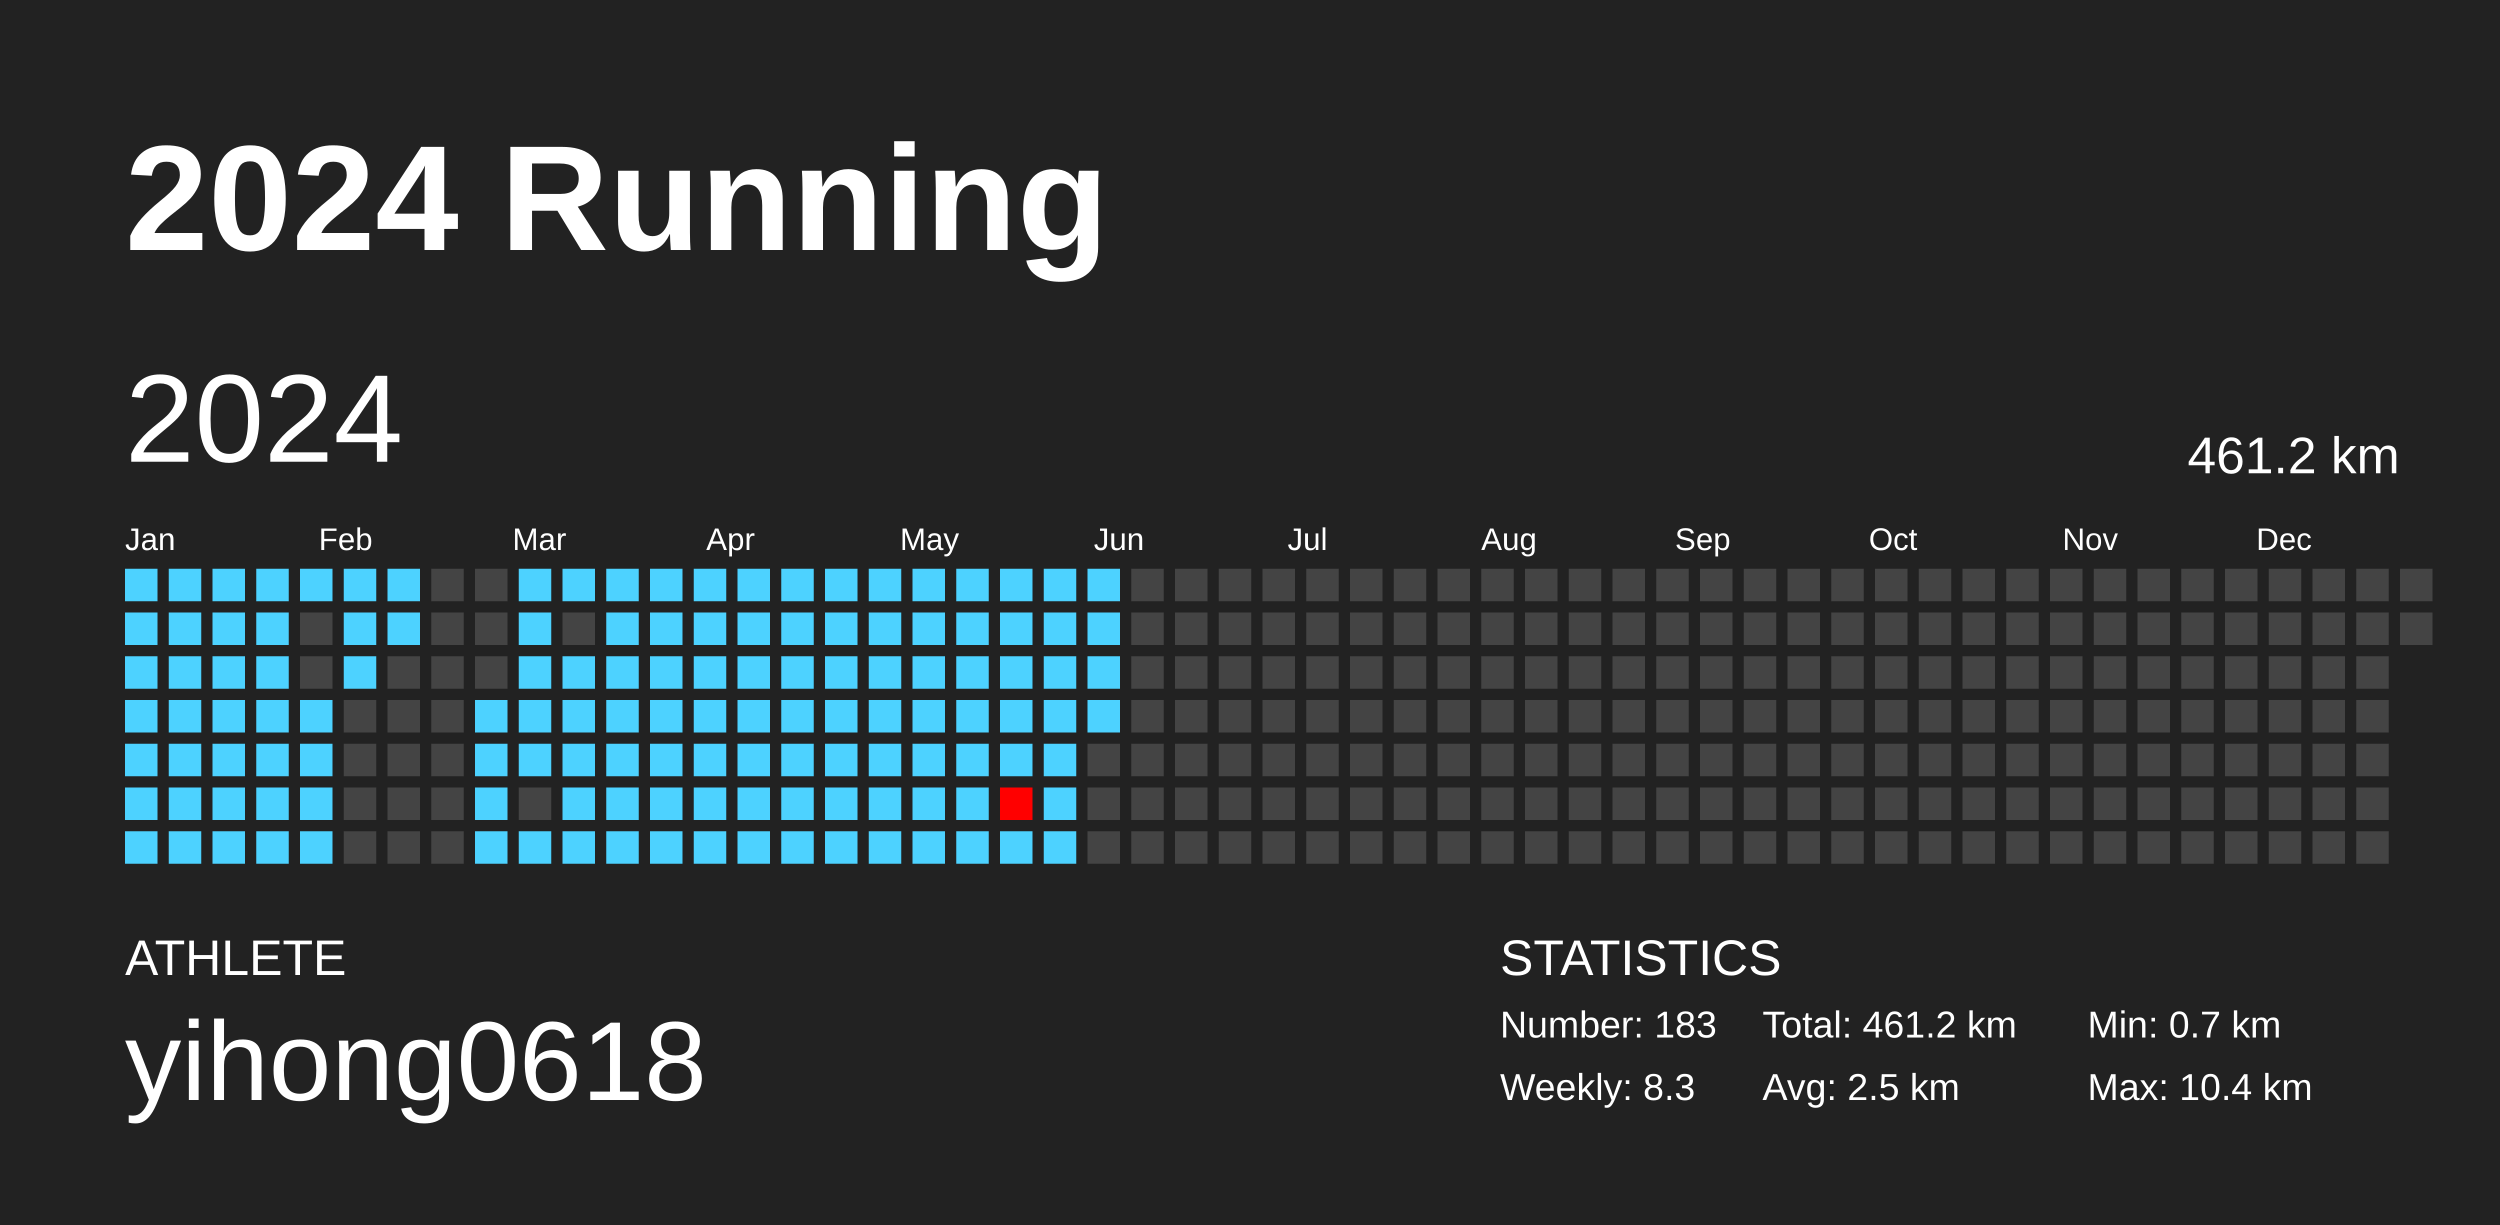
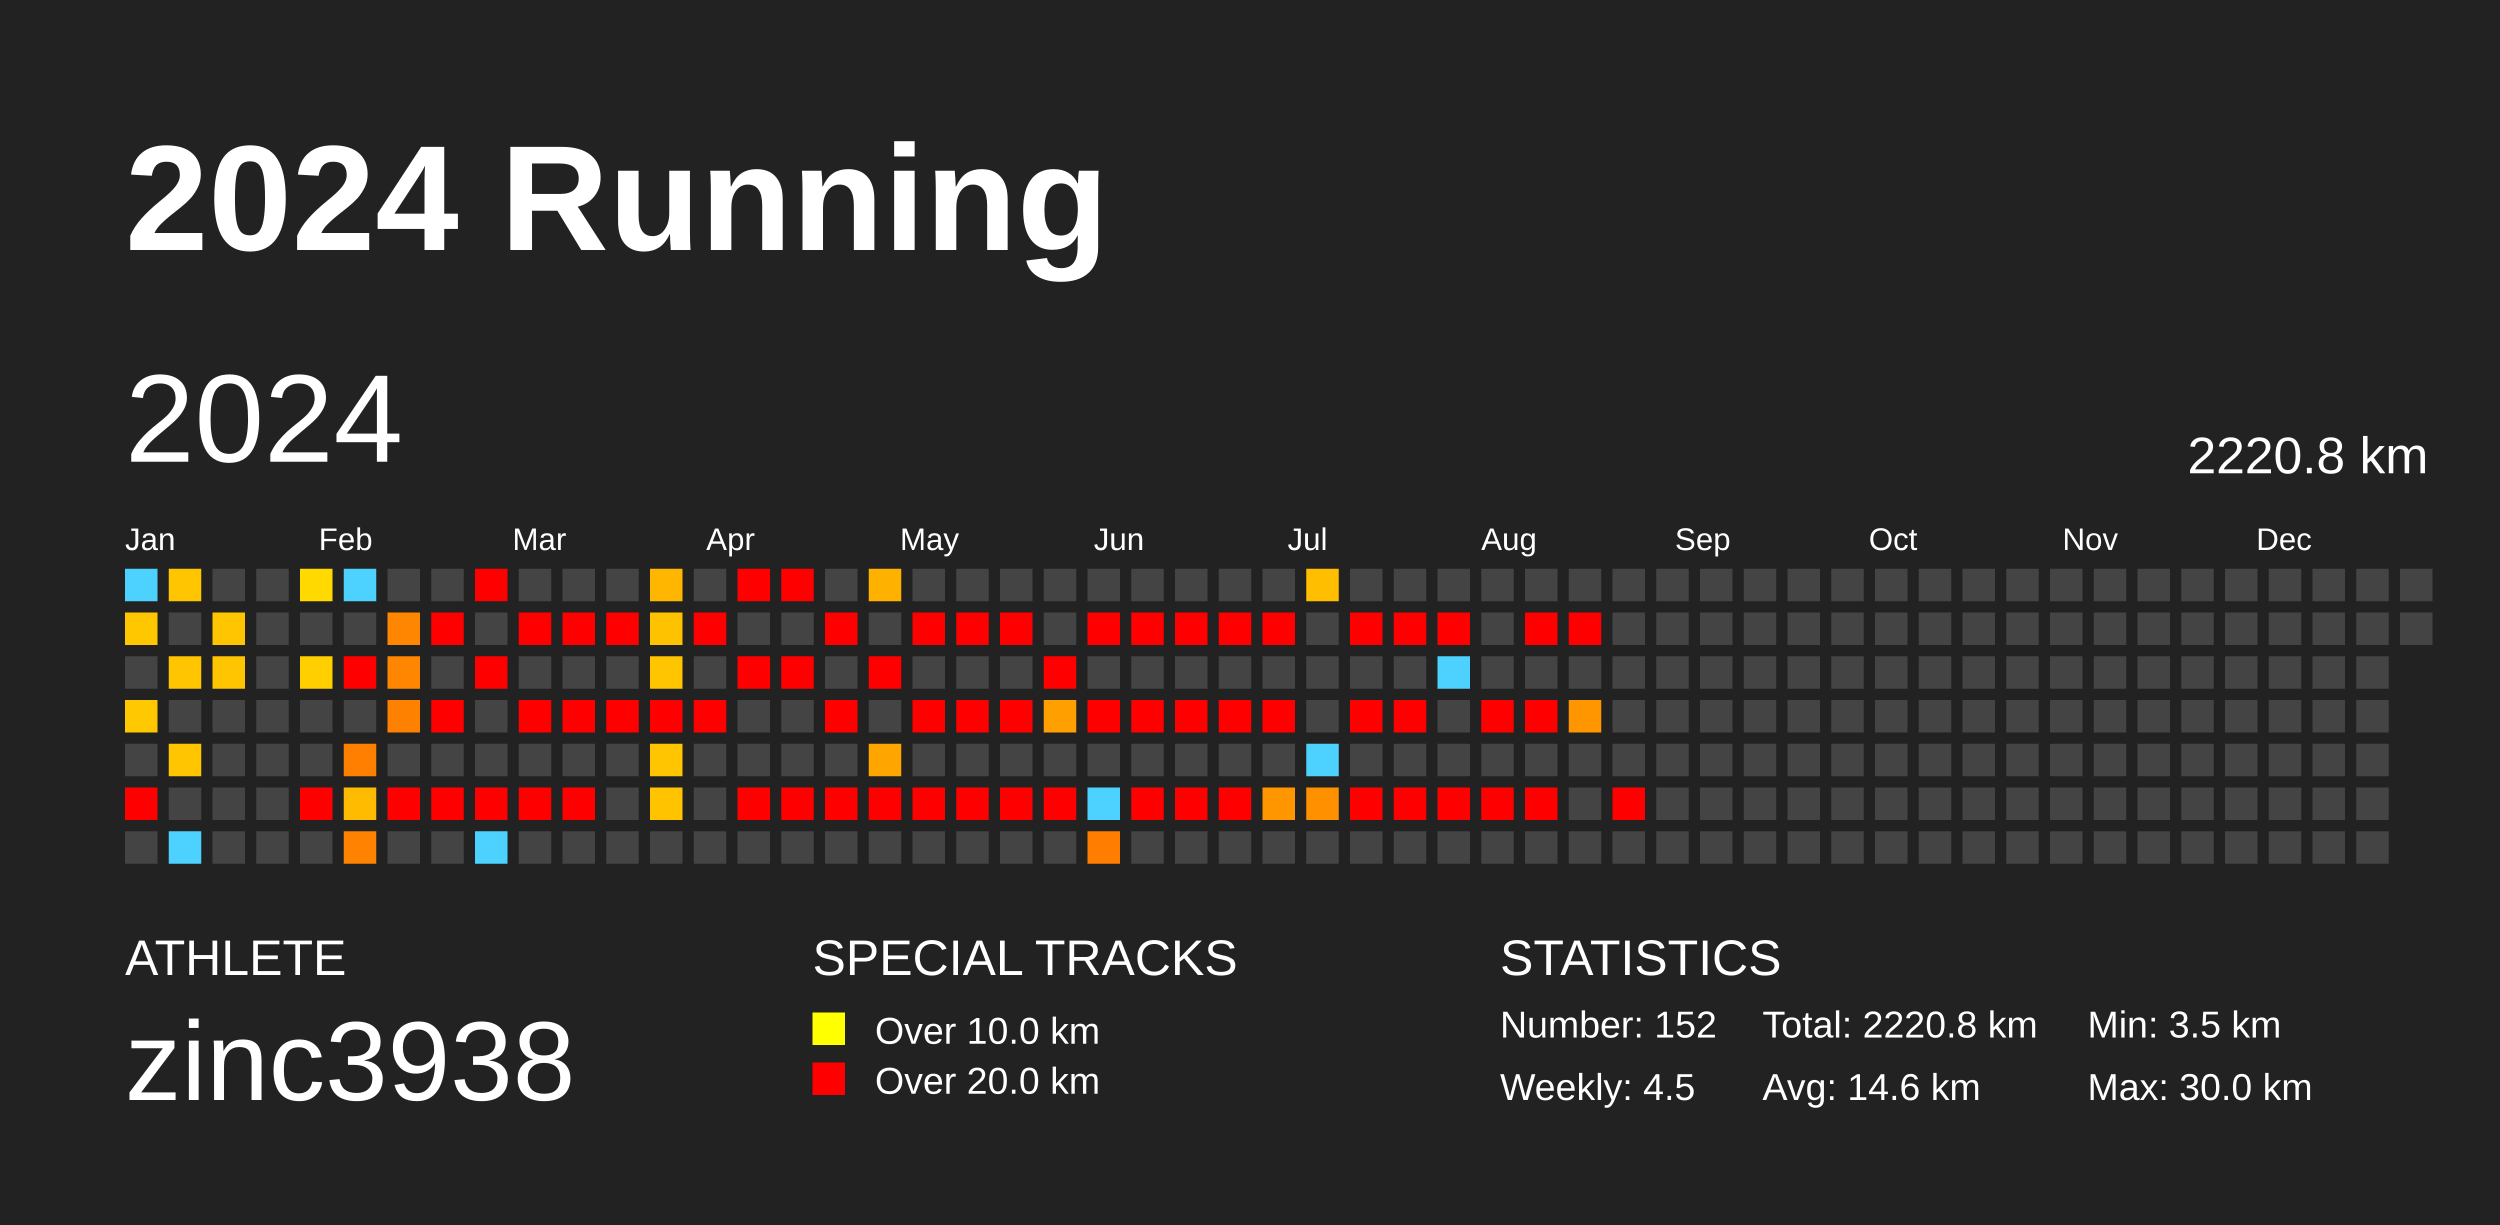
<svg xmlns="http://www.w3.org/2000/svg" baseProfile="full" height="98mm" version="1.1" viewBox="0,0,200,98" width="200mm">
  <defs />
  <rect fill="#222222" height="98" width="200" x="0" y="0" />
  <text fill="#FFFFFF" style="font-size:12px; font-family:Arial; font-weight:bold;" x="10" y="20">2024 Running</text>
  <text fill="#FFFFFF" style="font-size:4px; font-family:Arial" x="10" y="78">ATHLETE</text>
-   <text fill="#FFFFFF" style="font-size:9px; font-family:Arial" x="10" y="88">yihong0618</text>
+   <text fill="#FFFFFF" style="font-size:9px; font-family:Arial" x="10" y="88">zinc3938</text>
+   <text fill="#FFFFFF" style="font-size:4px; font-family:Arial" x="65" y="78">SPECIAL TRACKS</text>
+   <rect fill="yellow" height="2.6" width="2.6" x="65" y="81" />
+   <text fill="#FFFFFF" style="font-size:3px; font-family:Arial" x="70" y="83.5">Over 10.0 km</text>
+   <rect fill="red" height="2.6" width="2.6" x="65" y="85" />
+   <text fill="#FFFFFF" style="font-size:3px; font-family:Arial" x="70" y="87.5">Over 20.0 km</text>
  <text fill="#FFFFFF" style="font-size:4px; font-family:Arial" x="120" y="78">STATISTICS</text>
-   <text fill="#FFFFFF" style="font-size:3px; font-family:Arial" x="120" y="83">Number: 183</text>
-   <text fill="#FFFFFF" style="font-size:3px; font-family:Arial" x="120" y="88">Weekly: 8.3</text>
-   <text fill="#FFFFFF" style="font-size:3px; font-family:Arial" x="141" y="83">Total: 461.2 km</text>
-   <text fill="#FFFFFF" style="font-size:3px; font-family:Arial" x="141" y="88">Avg: 2.5 km</text>
-   <text fill="#FFFFFF" style="font-size:3px; font-family:Arial" x="167" y="83">Min: 0.7 km</text>
-   <text fill="#FFFFFF" style="font-size:3px; font-family:Arial" x="167" y="88">Max: 10.4 km</text>
+   <text fill="#FFFFFF" style="font-size:3px; font-family:Arial" x="120" y="83">Number: 152</text>
+   <text fill="#FFFFFF" style="font-size:3px; font-family:Arial" x="120" y="88">Weekly: 4.5</text>
+   <text fill="#FFFFFF" style="font-size:3px; font-family:Arial" x="141" y="83">Total: 2220.8 km</text>
+   <text fill="#FFFFFF" style="font-size:3px; font-family:Arial" x="141" y="88">Avg: 14.6 km</text>
+   <text fill="#FFFFFF" style="font-size:3px; font-family:Arial" x="167" y="83">Min: 3.5 km</text>
+   <text fill="#FFFFFF" style="font-size:3px; font-family:Arial" x="167" y="88">Max: 30.0 km</text>
  <text dominant-baseline="hanging" fill="#FFFFFF" style="font-size:10.0px; font-family:Arial;" x="10" y="30">2024</text>
-   <text dominant-baseline="hanging" fill="#FFFFFF" style="font-size:4.125px; font-family:Arial;" x="175" y="35">461.2 km</text>
+   <text dominant-baseline="hanging" fill="#FFFFFF" style="font-size:4.125px; font-family:Arial;" x="175" y="35">2220.8 km</text>
  <text fill="#FFFFFF" style="font-size:2.5px; font-family:Arial" x="10.0" y="44">Jan</text>
  <text fill="#FFFFFF" style="font-size:2.5px; font-family:Arial" x="25.5" y="44">Feb</text>
  <text fill="#FFFFFF" style="font-size:2.5px; font-family:Arial" x="41.0" y="44">Mar</text>
  <text fill="#FFFFFF" style="font-size:2.5px; font-family:Arial" x="56.5" y="44">Apr</text>
  <text fill="#FFFFFF" style="font-size:2.5px; font-family:Arial" x="72.0" y="44">May</text>
  <text fill="#FFFFFF" style="font-size:2.5px; font-family:Arial" x="87.5" y="44">Jun</text>
  <text fill="#FFFFFF" style="font-size:2.5px; font-family:Arial" x="103.0" y="44">Jul</text>
  <text fill="#FFFFFF" style="font-size:2.5px; font-family:Arial" x="118.5" y="44">Aug</text>
  <text fill="#FFFFFF" style="font-size:2.5px; font-family:Arial" x="134.0" y="44">Sep</text>
  <text fill="#FFFFFF" style="font-size:2.5px; font-family:Arial" x="149.5" y="44">Oct</text>
  <text fill="#FFFFFF" style="font-size:2.5px; font-family:Arial" x="165.0" y="44">Nov</text>
  <text fill="#FFFFFF" style="font-size:2.5px; font-family:Arial" x="180.5" y="44">Dec</text>
  <rect fill="#4dd2ff" height="2.6" width="2.6" x="10.0" y="45.5" />
-   <rect fill="#4dd2ff" height="2.6" width="2.6" x="10.0" y="49.0" />
-   <rect fill="#4dd2ff" height="2.6" width="2.6" x="10.0" y="52.5" />
-   <rect fill="#4dd2ff" height="2.6" width="2.6" x="10.0" y="56.0" />
-   <rect fill="#4dd2ff" height="2.6" width="2.6" x="10.0" y="59.5" />
-   <rect fill="#4dd2ff" height="2.6" width="2.6" x="10.0" y="63.0" />
-   <rect fill="#4dd2ff" height="2.6" width="2.6" x="10.0" y="66.5" />
-   <rect fill="#4dd2ff" height="2.6" width="2.6" x="13.5" y="45.5" />
-   <rect fill="#4dd2ff" height="2.6" width="2.6" x="13.5" y="49.0" />
-   <rect fill="#4dd2ff" height="2.6" width="2.6" x="13.5" y="52.5" />
-   <rect fill="#4dd2ff" height="2.6" width="2.6" x="13.5" y="56.0" />
-   <rect fill="#4dd2ff" height="2.6" width="2.6" x="13.5" y="59.5" />
-   <rect fill="#4dd2ff" height="2.6" width="2.6" x="13.5" y="63.0" />
+   <rect fill="#ffc700" height="2.6" width="2.6" x="10.0" y="49.0" />
+   <rect fill="#444444" height="2.6" width="2.6" x="10.0" y="52.5" />
+   <rect fill="#ffc800" height="2.6" width="2.6" x="10.0" y="56.0" />
+   <rect fill="#444444" height="2.6" width="2.6" x="10.0" y="59.5" />
+   <rect fill="red" height="2.6" width="2.6" x="10.0" y="63.0" />
+   <rect fill="#444444" height="2.6" width="2.6" x="10.0" y="66.5" />
+   <rect fill="#ffc500" height="2.6" width="2.6" x="13.5" y="45.5" />
+   <rect fill="#444444" height="2.6" width="2.6" x="13.5" y="49.0" />
+   <rect fill="#ffc500" height="2.6" width="2.6" x="13.5" y="52.5" />
+   <rect fill="#444444" height="2.6" width="2.6" x="13.5" y="56.0" />
+   <rect fill="#ffc500" height="2.6" width="2.6" x="13.5" y="59.5" />
+   <rect fill="#444444" height="2.6" width="2.6" x="13.5" y="63.0" />
  <rect fill="#4dd2ff" height="2.6" width="2.6" x="13.5" y="66.5" />
-   <rect fill="#4dd2ff" height="2.6" width="2.6" x="17.0" y="45.5" />
-   <rect fill="#4dd2ff" height="2.6" width="2.6" x="17.0" y="49.0" />
-   <rect fill="#4dd2ff" height="2.6" width="2.6" x="17.0" y="52.5" />
-   <rect fill="#4dd2ff" height="2.6" width="2.6" x="17.0" y="56.0" />
-   <rect fill="#4dd2ff" height="2.6" width="2.6" x="17.0" y="59.5" />
-   <rect fill="#4dd2ff" height="2.6" width="2.6" x="17.0" y="63.0" />
-   <rect fill="#4dd2ff" height="2.6" width="2.6" x="17.0" y="66.5" />
-   <rect fill="#4dd2ff" height="2.6" width="2.6" x="20.5" y="45.5" />
-   <rect fill="#4dd2ff" height="2.6" width="2.6" x="20.5" y="49.0" />
-   <rect fill="#4dd2ff" height="2.6" width="2.6" x="20.5" y="52.5" />
-   <rect fill="#4dd2ff" height="2.6" width="2.6" x="20.5" y="56.0" />
-   <rect fill="#4dd2ff" height="2.6" width="2.6" x="20.5" y="59.5" />
-   <rect fill="#4dd2ff" height="2.6" width="2.6" x="20.5" y="63.0" />
-   <rect fill="#4dd2ff" height="2.6" width="2.6" x="20.5" y="66.5" />
-   <rect fill="#4dd2ff" height="2.6" width="2.6" x="24.0" y="45.5" />
+   <rect fill="#444444" height="2.6" width="2.6" x="17.0" y="45.5" />
+   <rect fill="#ffc500" height="2.6" width="2.6" x="17.0" y="49.0" />
+   <rect fill="#ffc500" height="2.6" width="2.6" x="17.0" y="52.5" />
+   <rect fill="#444444" height="2.6" width="2.6" x="17.0" y="56.0" />
+   <rect fill="#444444" height="2.6" width="2.6" x="17.0" y="59.5" />
+   <rect fill="#444444" height="2.6" width="2.6" x="17.0" y="63.0" />
+   <rect fill="#444444" height="2.6" width="2.6" x="17.0" y="66.5" />
+   <rect fill="#444444" height="2.6" width="2.6" x="20.5" y="45.5" />
+   <rect fill="#444444" height="2.6" width="2.6" x="20.5" y="49.0" />
+   <rect fill="#444444" height="2.6" width="2.6" x="20.5" y="52.5" />
+   <rect fill="#444444" height="2.6" width="2.6" x="20.5" y="56.0" />
+   <rect fill="#444444" height="2.6" width="2.6" x="20.5" y="59.5" />
+   <rect fill="#444444" height="2.6" width="2.6" x="20.5" y="63.0" />
+   <rect fill="#444444" height="2.6" width="2.6" x="20.5" y="66.5" />
+   <rect fill="#ffd900" height="2.6" width="2.6" x="24.0" y="45.5" />
  <rect fill="#444444" height="2.6" width="2.6" x="24.0" y="49.0" />
-   <rect fill="#444444" height="2.6" width="2.6" x="24.0" y="52.5" />
-   <rect fill="#4dd2ff" height="2.6" width="2.6" x="24.0" y="56.0" />
-   <rect fill="#4dd2ff" height="2.6" width="2.6" x="24.0" y="59.5" />
-   <rect fill="#4dd2ff" height="2.6" width="2.6" x="24.0" y="63.0" />
-   <rect fill="#4dd2ff" height="2.6" width="2.6" x="24.0" y="66.5" />
+   <rect fill="#ffcf00" height="2.6" width="2.6" x="24.0" y="52.5" />
+   <rect fill="#444444" height="2.6" width="2.6" x="24.0" y="56.0" />
+   <rect fill="#444444" height="2.6" width="2.6" x="24.0" y="59.5" />
+   <rect fill="red" height="2.6" width="2.6" x="24.0" y="63.0" />
+   <rect fill="#444444" height="2.6" width="2.6" x="24.0" y="66.5" />
  <rect fill="#4dd2ff" height="2.6" width="2.6" x="27.5" y="45.5" />
-   <rect fill="#4dd2ff" height="2.6" width="2.6" x="27.5" y="49.0" />
-   <rect fill="#4dd2ff" height="2.6" width="2.6" x="27.5" y="52.5" />
+   <rect fill="#444444" height="2.6" width="2.6" x="27.5" y="49.0" />
+   <rect fill="red" height="2.6" width="2.6" x="27.5" y="52.5" />
  <rect fill="#444444" height="2.6" width="2.6" x="27.5" y="56.0" />
-   <rect fill="#444444" height="2.6" width="2.6" x="27.5" y="59.5" />
-   <rect fill="#444444" height="2.6" width="2.6" x="27.5" y="63.0" />
-   <rect fill="#444444" height="2.6" width="2.6" x="27.5" y="66.5" />
-   <rect fill="#4dd2ff" height="2.6" width="2.6" x="31.0" y="45.5" />
-   <rect fill="#4dd2ff" height="2.6" width="2.6" x="31.0" y="49.0" />
-   <rect fill="#444444" height="2.6" width="2.6" x="31.0" y="52.5" />
-   <rect fill="#444444" height="2.6" width="2.6" x="31.0" y="56.0" />
+   <rect fill="#ff8000" height="2.6" width="2.6" x="27.5" y="59.5" />
+   <rect fill="#ffbb00" height="2.6" width="2.6" x="27.5" y="63.0" />
+   <rect fill="#ff8200" height="2.6" width="2.6" x="27.5" y="66.5" />
+   <rect fill="#444444" height="2.6" width="2.6" x="31.0" y="45.5" />
+   <rect fill="#ff8600" height="2.6" width="2.6" x="31.0" y="49.0" />
+   <rect fill="#ff8600" height="2.6" width="2.6" x="31.0" y="52.5" />
+   <rect fill="#ff8100" height="2.6" width="2.6" x="31.0" y="56.0" />
  <rect fill="#444444" height="2.6" width="2.6" x="31.0" y="59.5" />
-   <rect fill="#444444" height="2.6" width="2.6" x="31.0" y="63.0" />
+   <rect fill="red" height="2.6" width="2.6" x="31.0" y="63.0" />
  <rect fill="#444444" height="2.6" width="2.6" x="31.0" y="66.5" />
  <rect fill="#444444" height="2.6" width="2.6" x="34.5" y="45.5" />
-   <rect fill="#444444" height="2.6" width="2.6" x="34.5" y="49.0" />
+   <rect fill="red" height="2.6" width="2.6" x="34.5" y="49.0" />
  <rect fill="#444444" height="2.6" width="2.6" x="34.5" y="52.5" />
-   <rect fill="#444444" height="2.6" width="2.6" x="34.5" y="56.0" />
+   <rect fill="red" height="2.6" width="2.6" x="34.5" y="56.0" />
  <rect fill="#444444" height="2.6" width="2.6" x="34.5" y="59.5" />
-   <rect fill="#444444" height="2.6" width="2.6" x="34.5" y="63.0" />
+   <rect fill="red" height="2.6" width="2.6" x="34.5" y="63.0" />
  <rect fill="#444444" height="2.6" width="2.6" x="34.5" y="66.5" />
-   <rect fill="#444444" height="2.6" width="2.6" x="38.0" y="45.5" />
+   <rect fill="red" height="2.6" width="2.6" x="38.0" y="45.5" />
  <rect fill="#444444" height="2.6" width="2.6" x="38.0" y="49.0" />
-   <rect fill="#444444" height="2.6" width="2.6" x="38.0" y="52.5" />
-   <rect fill="#4dd2ff" height="2.6" width="2.6" x="38.0" y="56.0" />
-   <rect fill="#4dd2ff" height="2.6" width="2.6" x="38.0" y="59.5" />
-   <rect fill="#4dd2ff" height="2.6" width="2.6" x="38.0" y="63.0" />
+   <rect fill="red" height="2.6" width="2.6" x="38.0" y="52.5" />
+   <rect fill="#444444" height="2.6" width="2.6" x="38.0" y="56.0" />
+   <rect fill="#444444" height="2.6" width="2.6" x="38.0" y="59.5" />
+   <rect fill="red" height="2.6" width="2.6" x="38.0" y="63.0" />
  <rect fill="#4dd2ff" height="2.6" width="2.6" x="38.0" y="66.5" />
-   <rect fill="#4dd2ff" height="2.6" width="2.6" x="41.5" y="45.5" />
-   <rect fill="#4dd2ff" height="2.6" width="2.6" x="41.5" y="49.0" />
-   <rect fill="#4dd2ff" height="2.6" width="2.6" x="41.5" y="52.5" />
-   <rect fill="#4dd2ff" height="2.6" width="2.6" x="41.5" y="56.0" />
-   <rect fill="#4dd2ff" height="2.6" width="2.6" x="41.5" y="59.5" />
-   <rect fill="#444444" height="2.6" width="2.6" x="41.5" y="63.0" />
-   <rect fill="#4dd2ff" height="2.6" width="2.6" x="41.5" y="66.5" />
-   <rect fill="#4dd2ff" height="2.6" width="2.6" x="45.0" y="45.5" />
-   <rect fill="#444444" height="2.6" width="2.6" x="45.0" y="49.0" />
-   <rect fill="#4dd2ff" height="2.6" width="2.6" x="45.0" y="52.5" />
-   <rect fill="#4dd2ff" height="2.6" width="2.6" x="45.0" y="56.0" />
-   <rect fill="#4dd2ff" height="2.6" width="2.6" x="45.0" y="59.5" />
-   <rect fill="#4dd2ff" height="2.6" width="2.6" x="45.0" y="63.0" />
-   <rect fill="#4dd2ff" height="2.6" width="2.6" x="45.0" y="66.5" />
-   <rect fill="#4dd2ff" height="2.6" width="2.6" x="48.5" y="45.5" />
-   <rect fill="#4dd2ff" height="2.6" width="2.6" x="48.5" y="49.0" />
-   <rect fill="#4dd2ff" height="2.6" width="2.6" x="48.5" y="52.5" />
-   <rect fill="#4dd2ff" height="2.6" width="2.6" x="48.5" y="56.0" />
-   <rect fill="#4dd2ff" height="2.6" width="2.6" x="48.5" y="59.5" />
-   <rect fill="#4dd2ff" height="2.6" width="2.6" x="48.5" y="63.0" />
-   <rect fill="#4dd2ff" height="2.6" width="2.6" x="48.5" y="66.5" />
-   <rect fill="#4dd2ff" height="2.6" width="2.6" x="52.0" y="45.5" />
-   <rect fill="#4dd2ff" height="2.6" width="2.6" x="52.0" y="49.0" />
-   <rect fill="#4dd2ff" height="2.6" width="2.6" x="52.0" y="52.5" />
-   <rect fill="#4dd2ff" height="2.6" width="2.6" x="52.0" y="56.0" />
-   <rect fill="#4dd2ff" height="2.6" width="2.6" x="52.0" y="59.5" />
-   <rect fill="#4dd2ff" height="2.6" width="2.6" x="52.0" y="63.0" />
-   <rect fill="#4dd2ff" height="2.6" width="2.6" x="52.0" y="66.5" />
-   <rect fill="#4dd2ff" height="2.6" width="2.6" x="55.5" y="45.5" />
-   <rect fill="#4dd2ff" height="2.6" width="2.6" x="55.5" y="49.0" />
-   <rect fill="#4dd2ff" height="2.6" width="2.6" x="55.5" y="52.5" />
-   <rect fill="#4dd2ff" height="2.6" width="2.6" x="55.5" y="56.0" />
-   <rect fill="#4dd2ff" height="2.6" width="2.6" x="55.5" y="59.5" />
-   <rect fill="#4dd2ff" height="2.6" width="2.6" x="55.5" y="63.0" />
-   <rect fill="#4dd2ff" height="2.6" width="2.6" x="55.5" y="66.5" />
-   <rect fill="#4dd2ff" height="2.6" width="2.6" x="59.0" y="45.5" />
-   <rect fill="#4dd2ff" height="2.6" width="2.6" x="59.0" y="49.0" />
-   <rect fill="#4dd2ff" height="2.6" width="2.6" x="59.0" y="52.5" />
-   <rect fill="#4dd2ff" height="2.6" width="2.6" x="59.0" y="56.0" />
-   <rect fill="#4dd2ff" height="2.6" width="2.6" x="59.0" y="59.5" />
-   <rect fill="#4dd2ff" height="2.6" width="2.6" x="59.0" y="63.0" />
-   <rect fill="#4dd2ff" height="2.6" width="2.6" x="59.0" y="66.5" />
-   <rect fill="#4dd2ff" height="2.6" width="2.6" x="62.5" y="45.5" />
-   <rect fill="#4dd2ff" height="2.6" width="2.6" x="62.5" y="49.0" />
-   <rect fill="#4dd2ff" height="2.6" width="2.6" x="62.5" y="52.5" />
-   <rect fill="#4dd2ff" height="2.6" width="2.6" x="62.5" y="56.0" />
-   <rect fill="#4dd2ff" height="2.6" width="2.6" x="62.5" y="59.5" />
-   <rect fill="#4dd2ff" height="2.6" width="2.6" x="62.5" y="63.0" />
-   <rect fill="#4dd2ff" height="2.6" width="2.6" x="62.5" y="66.5" />
-   <rect fill="#4dd2ff" height="2.6" width="2.6" x="66.0" y="45.5" />
-   <rect fill="#4dd2ff" height="2.6" width="2.6" x="66.0" y="49.0" />
-   <rect fill="#4dd2ff" height="2.6" width="2.6" x="66.0" y="52.5" />
-   <rect fill="#4dd2ff" height="2.6" width="2.6" x="66.0" y="56.0" />
-   <rect fill="#4dd2ff" height="2.6" width="2.6" x="66.0" y="59.5" />
-   <rect fill="#4dd2ff" height="2.6" width="2.6" x="66.0" y="63.0" />
-   <rect fill="#4dd2ff" height="2.6" width="2.6" x="66.0" y="66.5" />
-   <rect fill="#4dd2ff" height="2.6" width="2.6" x="69.5" y="45.5" />
-   <rect fill="#4dd2ff" height="2.6" width="2.6" x="69.5" y="49.0" />
-   <rect fill="#4dd2ff" height="2.6" width="2.6" x="69.5" y="52.5" />
-   <rect fill="#4dd2ff" height="2.6" width="2.6" x="69.5" y="56.0" />
-   <rect fill="#4dd2ff" height="2.6" width="2.6" x="69.5" y="59.5" />
-   <rect fill="#4dd2ff" height="2.6" width="2.6" x="69.5" y="63.0" />
-   <rect fill="#4dd2ff" height="2.6" width="2.6" x="69.5" y="66.5" />
-   <rect fill="#4dd2ff" height="2.6" width="2.6" x="73.0" y="45.5" />
-   <rect fill="#4dd2ff" height="2.6" width="2.6" x="73.0" y="49.0" />
-   <rect fill="#4dd2ff" height="2.6" width="2.6" x="73.0" y="52.5" />
-   <rect fill="#4dd2ff" height="2.6" width="2.6" x="73.0" y="56.0" />
-   <rect fill="#4dd2ff" height="2.6" width="2.6" x="73.0" y="59.5" />
-   <rect fill="#4dd2ff" height="2.6" width="2.6" x="73.0" y="63.0" />
-   <rect fill="#4dd2ff" height="2.6" width="2.6" x="73.0" y="66.5" />
-   <rect fill="#4dd2ff" height="2.6" width="2.6" x="76.5" y="45.5" />
-   <rect fill="#4dd2ff" height="2.6" width="2.6" x="76.5" y="49.0" />
-   <rect fill="#4dd2ff" height="2.6" width="2.6" x="76.5" y="52.5" />
-   <rect fill="#4dd2ff" height="2.6" width="2.6" x="76.5" y="56.0" />
-   <rect fill="#4dd2ff" height="2.6" width="2.6" x="76.5" y="59.5" />
-   <rect fill="#4dd2ff" height="2.6" width="2.6" x="76.5" y="63.0" />
-   <rect fill="#4dd2ff" height="2.6" width="2.6" x="76.5" y="66.5" />
-   <rect fill="#4dd2ff" height="2.6" width="2.6" x="80.0" y="45.5" />
-   <rect fill="#4dd2ff" height="2.6" width="2.6" x="80.0" y="49.0" />
-   <rect fill="#4dd2ff" height="2.6" width="2.6" x="80.0" y="52.5" />
-   <rect fill="#4dd2ff" height="2.6" width="2.6" x="80.0" y="56.0" />
-   <rect fill="#4dd2ff" height="2.6" width="2.6" x="80.0" y="59.5" />
-   <rect fill="#ff0000" height="2.6" width="2.6" x="80.0" y="63.0" />
-   <rect fill="#4dd2ff" height="2.6" width="2.6" x="80.0" y="66.5" />
-   <rect fill="#4dd2ff" height="2.6" width="2.6" x="83.5" y="45.5" />
-   <rect fill="#4dd2ff" height="2.6" width="2.6" x="83.5" y="49.0" />
-   <rect fill="#4dd2ff" height="2.6" width="2.6" x="83.5" y="52.5" />
-   <rect fill="#4dd2ff" height="2.6" width="2.6" x="83.5" y="56.0" />
-   <rect fill="#4dd2ff" height="2.6" width="2.6" x="83.5" y="59.5" />
-   <rect fill="#4dd2ff" height="2.6" width="2.6" x="83.5" y="63.0" />
-   <rect fill="#4dd2ff" height="2.6" width="2.6" x="83.5" y="66.5" />
-   <rect fill="#4dd2ff" height="2.6" width="2.6" x="87.0" y="45.5" />
-   <rect fill="#4dd2ff" height="2.6" width="2.6" x="87.0" y="49.0" />
-   <rect fill="#4dd2ff" height="2.6" width="2.6" x="87.0" y="52.5" />
-   <rect fill="#4dd2ff" height="2.6" width="2.6" x="87.0" y="56.0" />
+   <rect fill="#444444" height="2.6" width="2.6" x="41.5" y="45.5" />
+   <rect fill="red" height="2.6" width="2.6" x="41.5" y="49.0" />
+   <rect fill="#444444" height="2.6" width="2.6" x="41.5" y="52.5" />
+   <rect fill="red" height="2.6" width="2.6" x="41.5" y="56.0" />
+   <rect fill="#444444" height="2.6" width="2.6" x="41.5" y="59.5" />
+   <rect fill="red" height="2.6" width="2.6" x="41.5" y="63.0" />
+   <rect fill="#444444" height="2.6" width="2.6" x="41.5" y="66.5" />
+   <rect fill="#444444" height="2.6" width="2.6" x="45.0" y="45.5" />
+   <rect fill="red" height="2.6" width="2.6" x="45.0" y="49.0" />
+   <rect fill="#444444" height="2.6" width="2.6" x="45.0" y="52.5" />
+   <rect fill="red" height="2.6" width="2.6" x="45.0" y="56.0" />
+   <rect fill="#444444" height="2.6" width="2.6" x="45.0" y="59.5" />
+   <rect fill="red" height="2.6" width="2.6" x="45.0" y="63.0" />
+   <rect fill="#444444" height="2.6" width="2.6" x="45.0" y="66.5" />
+   <rect fill="#444444" height="2.6" width="2.6" x="48.5" y="45.5" />
+   <rect fill="red" height="2.6" width="2.6" x="48.5" y="49.0" />
+   <rect fill="#444444" height="2.6" width="2.6" x="48.5" y="52.5" />
+   <rect fill="red" height="2.6" width="2.6" x="48.5" y="56.0" />
+   <rect fill="#444444" height="2.6" width="2.6" x="48.5" y="59.5" />
+   <rect fill="#444444" height="2.6" width="2.6" x="48.5" y="63.0" />
+   <rect fill="#444444" height="2.6" width="2.6" x="48.5" y="66.5" />
+   <rect fill="#ffb600" height="2.6" width="2.6" x="52.0" y="45.5" />
+   <rect fill="#ffc200" height="2.6" width="2.6" x="52.0" y="49.0" />
+   <rect fill="#ffc500" height="2.6" width="2.6" x="52.0" y="52.5" />
+   <rect fill="red" height="2.6" width="2.6" x="52.0" y="56.0" />
+   <rect fill="#ffc500" height="2.6" width="2.6" x="52.0" y="59.5" />
+   <rect fill="#ffc300" height="2.6" width="2.6" x="52.0" y="63.0" />
+   <rect fill="#444444" height="2.6" width="2.6" x="52.0" y="66.5" />
+   <rect fill="#444444" height="2.6" width="2.6" x="55.5" y="45.5" />
+   <rect fill="red" height="2.6" width="2.6" x="55.5" y="49.0" />
+   <rect fill="#444444" height="2.6" width="2.6" x="55.5" y="52.5" />
+   <rect fill="red" height="2.6" width="2.6" x="55.5" y="56.0" />
+   <rect fill="#444444" height="2.6" width="2.6" x="55.5" y="59.5" />
+   <rect fill="#444444" height="2.6" width="2.6" x="55.5" y="63.0" />
+   <rect fill="#444444" height="2.6" width="2.6" x="55.5" y="66.5" />
+   <rect fill="red" height="2.6" width="2.6" x="59.0" y="45.5" />
+   <rect fill="#444444" height="2.6" width="2.6" x="59.0" y="49.0" />
+   <rect fill="red" height="2.6" width="2.6" x="59.0" y="52.5" />
+   <rect fill="#444444" height="2.6" width="2.6" x="59.0" y="56.0" />
+   <rect fill="#444444" height="2.6" width="2.6" x="59.0" y="59.5" />
+   <rect fill="red" height="2.6" width="2.6" x="59.0" y="63.0" />
+   <rect fill="#444444" height="2.6" width="2.6" x="59.0" y="66.5" />
+   <rect fill="red" height="2.6" width="2.6" x="62.5" y="45.5" />
+   <rect fill="#444444" height="2.6" width="2.6" x="62.5" y="49.0" />
+   <rect fill="red" height="2.6" width="2.6" x="62.5" y="52.5" />
+   <rect fill="#444444" height="2.6" width="2.6" x="62.5" y="56.0" />
+   <rect fill="#444444" height="2.6" width="2.6" x="62.5" y="59.5" />
+   <rect fill="red" height="2.6" width="2.6" x="62.5" y="63.0" />
+   <rect fill="#444444" height="2.6" width="2.6" x="62.5" y="66.5" />
+   <rect fill="#444444" height="2.6" width="2.6" x="66.0" y="45.5" />
+   <rect fill="red" height="2.6" width="2.6" x="66.0" y="49.0" />
+   <rect fill="#444444" height="2.6" width="2.6" x="66.0" y="52.5" />
+   <rect fill="red" height="2.6" width="2.6" x="66.0" y="56.0" />
+   <rect fill="#444444" height="2.6" width="2.6" x="66.0" y="59.5" />
+   <rect fill="red" height="2.6" width="2.6" x="66.0" y="63.0" />
+   <rect fill="#444444" height="2.6" width="2.6" x="66.0" y="66.5" />
+   <rect fill="#ffb100" height="2.6" width="2.6" x="69.5" y="45.5" />
+   <rect fill="#444444" height="2.6" width="2.6" x="69.5" y="49.0" />
+   <rect fill="red" height="2.6" width="2.6" x="69.5" y="52.5" />
+   <rect fill="#444444" height="2.6" width="2.6" x="69.5" y="56.0" />
+   <rect fill="#ffa500" height="2.6" width="2.6" x="69.5" y="59.5" />
+   <rect fill="red" height="2.6" width="2.6" x="69.5" y="63.0" />
+   <rect fill="#444444" height="2.6" width="2.6" x="69.5" y="66.5" />
+   <rect fill="#444444" height="2.6" width="2.6" x="73.0" y="45.5" />
+   <rect fill="red" height="2.6" width="2.6" x="73.0" y="49.0" />
+   <rect fill="#444444" height="2.6" width="2.6" x="73.0" y="52.5" />
+   <rect fill="red" height="2.6" width="2.6" x="73.0" y="56.0" />
+   <rect fill="#444444" height="2.6" width="2.6" x="73.0" y="59.5" />
+   <rect fill="red" height="2.6" width="2.6" x="73.0" y="63.0" />
+   <rect fill="#444444" height="2.6" width="2.6" x="73.0" y="66.5" />
+   <rect fill="#444444" height="2.6" width="2.6" x="76.5" y="45.5" />
+   <rect fill="red" height="2.6" width="2.6" x="76.5" y="49.0" />
+   <rect fill="#444444" height="2.6" width="2.6" x="76.5" y="52.5" />
+   <rect fill="red" height="2.6" width="2.6" x="76.5" y="56.0" />
+   <rect fill="#444444" height="2.6" width="2.6" x="76.5" y="59.5" />
+   <rect fill="red" height="2.6" width="2.6" x="76.5" y="63.0" />
+   <rect fill="#444444" height="2.6" width="2.6" x="76.5" y="66.5" />
+   <rect fill="#444444" height="2.6" width="2.6" x="80.0" y="45.5" />
+   <rect fill="red" height="2.6" width="2.6" x="80.0" y="49.0" />
+   <rect fill="#444444" height="2.6" width="2.6" x="80.0" y="52.5" />
+   <rect fill="red" height="2.6" width="2.6" x="80.0" y="56.0" />
+   <rect fill="#444444" height="2.6" width="2.6" x="80.0" y="59.5" />
+   <rect fill="red" height="2.6" width="2.6" x="80.0" y="63.0" />
+   <rect fill="#444444" height="2.6" width="2.6" x="80.0" y="66.5" />
+   <rect fill="#444444" height="2.6" width="2.6" x="83.5" y="45.5" />
+   <rect fill="#444444" height="2.6" width="2.6" x="83.5" y="49.0" />
+   <rect fill="red" height="2.6" width="2.6" x="83.5" y="52.5" />
+   <rect fill="#ffa000" height="2.6" width="2.6" x="83.5" y="56.0" />
+   <rect fill="#444444" height="2.6" width="2.6" x="83.5" y="59.5" />
+   <rect fill="red" height="2.6" width="2.6" x="83.5" y="63.0" />
+   <rect fill="#444444" height="2.6" width="2.6" x="83.5" y="66.5" />
+   <rect fill="#444444" height="2.6" width="2.6" x="87.0" y="45.5" />
+   <rect fill="red" height="2.6" width="2.6" x="87.0" y="49.0" />
+   <rect fill="#444444" height="2.6" width="2.6" x="87.0" y="52.5" />
+   <rect fill="red" height="2.6" width="2.6" x="87.0" y="56.0" />
  <rect fill="#444444" height="2.6" width="2.6" x="87.0" y="59.5" />
-   <rect fill="#444444" height="2.6" width="2.6" x="87.0" y="63.0" />
-   <rect fill="#444444" height="2.6" width="2.6" x="87.0" y="66.5" />
+   <rect fill="#4dd2ff" height="2.6" width="2.6" x="87.0" y="63.0" />
+   <rect fill="#ff7d00" height="2.6" width="2.6" x="87.0" y="66.5" />
  <rect fill="#444444" height="2.6" width="2.6" x="90.5" y="45.5" />
-   <rect fill="#444444" height="2.6" width="2.6" x="90.5" y="49.0" />
+   <rect fill="red" height="2.6" width="2.6" x="90.5" y="49.0" />
  <rect fill="#444444" height="2.6" width="2.6" x="90.5" y="52.5" />
-   <rect fill="#444444" height="2.6" width="2.6" x="90.5" y="56.0" />
+   <rect fill="red" height="2.6" width="2.6" x="90.5" y="56.0" />
  <rect fill="#444444" height="2.6" width="2.6" x="90.5" y="59.5" />
-   <rect fill="#444444" height="2.6" width="2.6" x="90.5" y="63.0" />
+   <rect fill="red" height="2.6" width="2.6" x="90.5" y="63.0" />
  <rect fill="#444444" height="2.6" width="2.6" x="90.5" y="66.5" />
  <rect fill="#444444" height="2.6" width="2.6" x="94.0" y="45.5" />
-   <rect fill="#444444" height="2.6" width="2.6" x="94.0" y="49.0" />
+   <rect fill="red" height="2.6" width="2.6" x="94.0" y="49.0" />
  <rect fill="#444444" height="2.6" width="2.6" x="94.0" y="52.5" />
-   <rect fill="#444444" height="2.6" width="2.6" x="94.0" y="56.0" />
+   <rect fill="red" height="2.6" width="2.6" x="94.0" y="56.0" />
  <rect fill="#444444" height="2.6" width="2.6" x="94.0" y="59.5" />
-   <rect fill="#444444" height="2.6" width="2.6" x="94.0" y="63.0" />
+   <rect fill="red" height="2.6" width="2.6" x="94.0" y="63.0" />
  <rect fill="#444444" height="2.6" width="2.6" x="94.0" y="66.5" />
  <rect fill="#444444" height="2.6" width="2.6" x="97.5" y="45.5" />
-   <rect fill="#444444" height="2.6" width="2.6" x="97.5" y="49.0" />
+   <rect fill="red" height="2.6" width="2.6" x="97.5" y="49.0" />
  <rect fill="#444444" height="2.6" width="2.6" x="97.5" y="52.5" />
-   <rect fill="#444444" height="2.6" width="2.6" x="97.5" y="56.0" />
+   <rect fill="red" height="2.6" width="2.6" x="97.5" y="56.0" />
  <rect fill="#444444" height="2.6" width="2.6" x="97.5" y="59.5" />
-   <rect fill="#444444" height="2.6" width="2.6" x="97.5" y="63.0" />
+   <rect fill="red" height="2.6" width="2.6" x="97.5" y="63.0" />
  <rect fill="#444444" height="2.6" width="2.6" x="97.5" y="66.5" />
  <rect fill="#444444" height="2.6" width="2.6" x="101.0" y="45.5" />
-   <rect fill="#444444" height="2.6" width="2.6" x="101.0" y="49.0" />
+   <rect fill="red" height="2.6" width="2.6" x="101.0" y="49.0" />
  <rect fill="#444444" height="2.6" width="2.6" x="101.0" y="52.5" />
-   <rect fill="#444444" height="2.6" width="2.6" x="101.0" y="56.0" />
+   <rect fill="red" height="2.6" width="2.6" x="101.0" y="56.0" />
  <rect fill="#444444" height="2.6" width="2.6" x="101.0" y="59.5" />
-   <rect fill="#444444" height="2.6" width="2.6" x="101.0" y="63.0" />
+   <rect fill="#ff9600" height="2.6" width="2.6" x="101.0" y="63.0" />
  <rect fill="#444444" height="2.6" width="2.6" x="101.0" y="66.5" />
-   <rect fill="#444444" height="2.6" width="2.6" x="104.5" y="45.5" />
+   <rect fill="#ffbe00" height="2.6" width="2.6" x="104.5" y="45.5" />
  <rect fill="#444444" height="2.6" width="2.6" x="104.5" y="49.0" />
  <rect fill="#444444" height="2.6" width="2.6" x="104.5" y="52.5" />
  <rect fill="#444444" height="2.6" width="2.6" x="104.5" y="56.0" />
-   <rect fill="#444444" height="2.6" width="2.6" x="104.5" y="59.5" />
-   <rect fill="#444444" height="2.6" width="2.6" x="104.5" y="63.0" />
+   <rect fill="#4dd2ff" height="2.6" width="2.6" x="104.5" y="59.5" />
+   <rect fill="#ff9100" height="2.6" width="2.6" x="104.5" y="63.0" />
  <rect fill="#444444" height="2.6" width="2.6" x="104.5" y="66.5" />
  <rect fill="#444444" height="2.6" width="2.6" x="108.0" y="45.5" />
-   <rect fill="#444444" height="2.6" width="2.6" x="108.0" y="49.0" />
+   <rect fill="red" height="2.6" width="2.6" x="108.0" y="49.0" />
  <rect fill="#444444" height="2.6" width="2.6" x="108.0" y="52.5" />
-   <rect fill="#444444" height="2.6" width="2.6" x="108.0" y="56.0" />
+   <rect fill="red" height="2.6" width="2.6" x="108.0" y="56.0" />
  <rect fill="#444444" height="2.6" width="2.6" x="108.0" y="59.5" />
-   <rect fill="#444444" height="2.6" width="2.6" x="108.0" y="63.0" />
+   <rect fill="red" height="2.6" width="2.6" x="108.0" y="63.0" />
  <rect fill="#444444" height="2.6" width="2.6" x="108.0" y="66.5" />
  <rect fill="#444444" height="2.6" width="2.6" x="111.5" y="45.5" />
-   <rect fill="#444444" height="2.6" width="2.6" x="111.5" y="49.0" />
+   <rect fill="red" height="2.6" width="2.6" x="111.5" y="49.0" />
  <rect fill="#444444" height="2.6" width="2.6" x="111.5" y="52.5" />
-   <rect fill="#444444" height="2.6" width="2.6" x="111.5" y="56.0" />
+   <rect fill="red" height="2.6" width="2.6" x="111.5" y="56.0" />
  <rect fill="#444444" height="2.6" width="2.6" x="111.5" y="59.5" />
-   <rect fill="#444444" height="2.6" width="2.6" x="111.5" y="63.0" />
+   <rect fill="red" height="2.6" width="2.6" x="111.5" y="63.0" />
  <rect fill="#444444" height="2.6" width="2.6" x="111.5" y="66.5" />
  <rect fill="#444444" height="2.6" width="2.6" x="115.0" y="45.5" />
-   <rect fill="#444444" height="2.6" width="2.6" x="115.0" y="49.0" />
-   <rect fill="#444444" height="2.6" width="2.6" x="115.0" y="52.5" />
+   <rect fill="red" height="2.6" width="2.6" x="115.0" y="49.0" />
+   <rect fill="#4dd2ff" height="2.6" width="2.6" x="115.0" y="52.5" />
  <rect fill="#444444" height="2.6" width="2.6" x="115.0" y="56.0" />
  <rect fill="#444444" height="2.6" width="2.6" x="115.0" y="59.5" />
-   <rect fill="#444444" height="2.6" width="2.6" x="115.0" y="63.0" />
+   <rect fill="red" height="2.6" width="2.6" x="115.0" y="63.0" />
  <rect fill="#444444" height="2.6" width="2.6" x="115.0" y="66.5" />
  <rect fill="#444444" height="2.6" width="2.6" x="118.5" y="45.5" />
  <rect fill="#444444" height="2.6" width="2.6" x="118.5" y="49.0" />
  <rect fill="#444444" height="2.6" width="2.6" x="118.5" y="52.5" />
-   <rect fill="#444444" height="2.6" width="2.6" x="118.5" y="56.0" />
+   <rect fill="red" height="2.6" width="2.6" x="118.5" y="56.0" />
  <rect fill="#444444" height="2.6" width="2.6" x="118.5" y="59.5" />
-   <rect fill="#444444" height="2.6" width="2.6" x="118.5" y="63.0" />
+   <rect fill="red" height="2.6" width="2.6" x="118.5" y="63.0" />
  <rect fill="#444444" height="2.6" width="2.6" x="118.5" y="66.5" />
  <rect fill="#444444" height="2.6" width="2.6" x="122.0" y="45.5" />
-   <rect fill="#444444" height="2.6" width="2.6" x="122.0" y="49.0" />
+   <rect fill="red" height="2.6" width="2.6" x="122.0" y="49.0" />
  <rect fill="#444444" height="2.6" width="2.6" x="122.0" y="52.5" />
-   <rect fill="#444444" height="2.6" width="2.6" x="122.0" y="56.0" />
+   <rect fill="red" height="2.6" width="2.6" x="122.0" y="56.0" />
  <rect fill="#444444" height="2.6" width="2.6" x="122.0" y="59.5" />
-   <rect fill="#444444" height="2.6" width="2.6" x="122.0" y="63.0" />
+   <rect fill="red" height="2.6" width="2.6" x="122.0" y="63.0" />
  <rect fill="#444444" height="2.6" width="2.6" x="122.0" y="66.5" />
  <rect fill="#444444" height="2.6" width="2.6" x="125.5" y="45.5" />
-   <rect fill="#444444" height="2.6" width="2.6" x="125.5" y="49.0" />
+   <rect fill="red" height="2.6" width="2.6" x="125.5" y="49.0" />
  <rect fill="#444444" height="2.6" width="2.6" x="125.5" y="52.5" />
-   <rect fill="#444444" height="2.6" width="2.6" x="125.5" y="56.0" />
+   <rect fill="#ff9600" height="2.6" width="2.6" x="125.5" y="56.0" />
  <rect fill="#444444" height="2.6" width="2.6" x="125.5" y="59.5" />
  <rect fill="#444444" height="2.6" width="2.6" x="125.5" y="63.0" />
  <rect fill="#444444" height="2.6" width="2.6" x="125.5" y="66.5" />
  <rect fill="#444444" height="2.6" width="2.6" x="129.0" y="45.5" />
  <rect fill="#444444" height="2.6" width="2.6" x="129.0" y="49.0" />
  <rect fill="#444444" height="2.6" width="2.6" x="129.0" y="52.5" />
  <rect fill="#444444" height="2.6" width="2.6" x="129.0" y="56.0" />
  <rect fill="#444444" height="2.6" width="2.6" x="129.0" y="59.5" />
-   <rect fill="#444444" height="2.6" width="2.6" x="129.0" y="63.0" />
+   <rect fill="red" height="2.6" width="2.6" x="129.0" y="63.0" />
  <rect fill="#444444" height="2.6" width="2.6" x="129.0" y="66.5" />
  <rect fill="#444444" height="2.6" width="2.6" x="132.5" y="45.5" />
  <rect fill="#444444" height="2.6" width="2.6" x="132.5" y="49.0" />
  <rect fill="#444444" height="2.6" width="2.6" x="132.5" y="52.5" />
  <rect fill="#444444" height="2.6" width="2.6" x="132.5" y="56.0" />
  <rect fill="#444444" height="2.6" width="2.6" x="132.5" y="59.5" />
  <rect fill="#444444" height="2.6" width="2.6" x="132.5" y="63.0" />
  <rect fill="#444444" height="2.6" width="2.6" x="132.5" y="66.5" />
  <rect fill="#444444" height="2.6" width="2.6" x="136.0" y="45.5" />
  <rect fill="#444444" height="2.6" width="2.6" x="136.0" y="49.0" />
  <rect fill="#444444" height="2.6" width="2.6" x="136.0" y="52.5" />
  <rect fill="#444444" height="2.6" width="2.6" x="136.0" y="56.0" />
  <rect fill="#444444" height="2.6" width="2.6" x="136.0" y="59.5" />
  <rect fill="#444444" height="2.6" width="2.6" x="136.0" y="63.0" />
  <rect fill="#444444" height="2.6" width="2.6" x="136.0" y="66.5" />
  <rect fill="#444444" height="2.6" width="2.6" x="139.5" y="45.5" />
  <rect fill="#444444" height="2.6" width="2.6" x="139.5" y="49.0" />
  <rect fill="#444444" height="2.6" width="2.6" x="139.5" y="52.5" />
  <rect fill="#444444" height="2.6" width="2.6" x="139.5" y="56.0" />
  <rect fill="#444444" height="2.6" width="2.6" x="139.5" y="59.5" />
  <rect fill="#444444" height="2.6" width="2.6" x="139.5" y="63.0" />
  <rect fill="#444444" height="2.6" width="2.6" x="139.5" y="66.5" />
  <rect fill="#444444" height="2.6" width="2.6" x="143.0" y="45.5" />
  <rect fill="#444444" height="2.6" width="2.6" x="143.0" y="49.0" />
  <rect fill="#444444" height="2.6" width="2.6" x="143.0" y="52.5" />
  <rect fill="#444444" height="2.6" width="2.6" x="143.0" y="56.0" />
  <rect fill="#444444" height="2.6" width="2.6" x="143.0" y="59.5" />
  <rect fill="#444444" height="2.6" width="2.6" x="143.0" y="63.0" />
  <rect fill="#444444" height="2.6" width="2.6" x="143.0" y="66.5" />
  <rect fill="#444444" height="2.6" width="2.6" x="146.5" y="45.5" />
  <rect fill="#444444" height="2.6" width="2.6" x="146.5" y="49.0" />
  <rect fill="#444444" height="2.6" width="2.6" x="146.5" y="52.5" />
  <rect fill="#444444" height="2.6" width="2.6" x="146.5" y="56.0" />
  <rect fill="#444444" height="2.6" width="2.6" x="146.5" y="59.5" />
  <rect fill="#444444" height="2.6" width="2.6" x="146.5" y="63.0" />
  <rect fill="#444444" height="2.6" width="2.6" x="146.5" y="66.5" />
  <rect fill="#444444" height="2.6" width="2.6" x="150.0" y="45.5" />
  <rect fill="#444444" height="2.6" width="2.6" x="150.0" y="49.0" />
  <rect fill="#444444" height="2.6" width="2.6" x="150.0" y="52.5" />
  <rect fill="#444444" height="2.6" width="2.6" x="150.0" y="56.0" />
  <rect fill="#444444" height="2.6" width="2.6" x="150.0" y="59.5" />
  <rect fill="#444444" height="2.6" width="2.6" x="150.0" y="63.0" />
  <rect fill="#444444" height="2.6" width="2.6" x="150.0" y="66.5" />
  <rect fill="#444444" height="2.6" width="2.6" x="153.5" y="45.5" />
  <rect fill="#444444" height="2.6" width="2.6" x="153.5" y="49.0" />
  <rect fill="#444444" height="2.6" width="2.6" x="153.5" y="52.5" />
  <rect fill="#444444" height="2.6" width="2.6" x="153.5" y="56.0" />
  <rect fill="#444444" height="2.6" width="2.6" x="153.5" y="59.5" />
  <rect fill="#444444" height="2.6" width="2.6" x="153.5" y="63.0" />
  <rect fill="#444444" height="2.6" width="2.6" x="153.5" y="66.5" />
  <rect fill="#444444" height="2.6" width="2.6" x="157.0" y="45.5" />
  <rect fill="#444444" height="2.6" width="2.6" x="157.0" y="49.0" />
  <rect fill="#444444" height="2.6" width="2.6" x="157.0" y="52.5" />
  <rect fill="#444444" height="2.6" width="2.6" x="157.0" y="56.0" />
  <rect fill="#444444" height="2.6" width="2.6" x="157.0" y="59.5" />
  <rect fill="#444444" height="2.6" width="2.6" x="157.0" y="63.0" />
  <rect fill="#444444" height="2.6" width="2.6" x="157.0" y="66.5" />
  <rect fill="#444444" height="2.6" width="2.6" x="160.5" y="45.5" />
  <rect fill="#444444" height="2.6" width="2.6" x="160.5" y="49.0" />
  <rect fill="#444444" height="2.6" width="2.6" x="160.5" y="52.5" />
  <rect fill="#444444" height="2.6" width="2.6" x="160.5" y="56.0" />
  <rect fill="#444444" height="2.6" width="2.6" x="160.5" y="59.5" />
  <rect fill="#444444" height="2.6" width="2.6" x="160.5" y="63.0" />
  <rect fill="#444444" height="2.6" width="2.6" x="160.5" y="66.5" />
  <rect fill="#444444" height="2.6" width="2.6" x="164.0" y="45.5" />
  <rect fill="#444444" height="2.6" width="2.6" x="164.0" y="49.0" />
  <rect fill="#444444" height="2.6" width="2.6" x="164.0" y="52.5" />
  <rect fill="#444444" height="2.6" width="2.6" x="164.0" y="56.0" />
  <rect fill="#444444" height="2.6" width="2.6" x="164.0" y="59.5" />
  <rect fill="#444444" height="2.6" width="2.6" x="164.0" y="63.0" />
  <rect fill="#444444" height="2.6" width="2.6" x="164.0" y="66.5" />
  <rect fill="#444444" height="2.6" width="2.6" x="167.5" y="45.5" />
  <rect fill="#444444" height="2.6" width="2.6" x="167.5" y="49.0" />
  <rect fill="#444444" height="2.6" width="2.6" x="167.5" y="52.5" />
  <rect fill="#444444" height="2.6" width="2.6" x="167.5" y="56.0" />
  <rect fill="#444444" height="2.6" width="2.6" x="167.5" y="59.5" />
  <rect fill="#444444" height="2.6" width="2.6" x="167.5" y="63.0" />
  <rect fill="#444444" height="2.6" width="2.6" x="167.5" y="66.5" />
  <rect fill="#444444" height="2.6" width="2.6" x="171.0" y="45.5" />
  <rect fill="#444444" height="2.6" width="2.6" x="171.0" y="49.0" />
  <rect fill="#444444" height="2.6" width="2.6" x="171.0" y="52.5" />
  <rect fill="#444444" height="2.6" width="2.6" x="171.0" y="56.0" />
  <rect fill="#444444" height="2.6" width="2.6" x="171.0" y="59.5" />
  <rect fill="#444444" height="2.6" width="2.6" x="171.0" y="63.0" />
  <rect fill="#444444" height="2.6" width="2.6" x="171.0" y="66.5" />
  <rect fill="#444444" height="2.6" width="2.6" x="174.5" y="45.5" />
  <rect fill="#444444" height="2.6" width="2.6" x="174.5" y="49.0" />
  <rect fill="#444444" height="2.6" width="2.6" x="174.5" y="52.5" />
  <rect fill="#444444" height="2.6" width="2.6" x="174.5" y="56.0" />
  <rect fill="#444444" height="2.6" width="2.6" x="174.5" y="59.5" />
  <rect fill="#444444" height="2.6" width="2.6" x="174.5" y="63.0" />
  <rect fill="#444444" height="2.6" width="2.6" x="174.5" y="66.5" />
  <rect fill="#444444" height="2.6" width="2.6" x="178.0" y="45.5" />
  <rect fill="#444444" height="2.6" width="2.6" x="178.0" y="49.0" />
  <rect fill="#444444" height="2.6" width="2.6" x="178.0" y="52.5" />
  <rect fill="#444444" height="2.6" width="2.6" x="178.0" y="56.0" />
  <rect fill="#444444" height="2.6" width="2.6" x="178.0" y="59.5" />
  <rect fill="#444444" height="2.6" width="2.6" x="178.0" y="63.0" />
  <rect fill="#444444" height="2.6" width="2.6" x="178.0" y="66.5" />
  <rect fill="#444444" height="2.6" width="2.6" x="181.5" y="45.5" />
  <rect fill="#444444" height="2.6" width="2.6" x="181.5" y="49.0" />
  <rect fill="#444444" height="2.6" width="2.6" x="181.5" y="52.5" />
  <rect fill="#444444" height="2.6" width="2.6" x="181.5" y="56.0" />
  <rect fill="#444444" height="2.6" width="2.6" x="181.5" y="59.5" />
  <rect fill="#444444" height="2.6" width="2.6" x="181.5" y="63.0" />
  <rect fill="#444444" height="2.6" width="2.6" x="181.5" y="66.5" />
  <rect fill="#444444" height="2.6" width="2.6" x="185.0" y="45.5" />
  <rect fill="#444444" height="2.6" width="2.6" x="185.0" y="49.0" />
  <rect fill="#444444" height="2.6" width="2.6" x="185.0" y="52.5" />
  <rect fill="#444444" height="2.6" width="2.6" x="185.0" y="56.0" />
  <rect fill="#444444" height="2.6" width="2.6" x="185.0" y="59.5" />
  <rect fill="#444444" height="2.6" width="2.6" x="185.0" y="63.0" />
  <rect fill="#444444" height="2.6" width="2.6" x="185.0" y="66.5" />
  <rect fill="#444444" height="2.6" width="2.6" x="188.5" y="45.5" />
  <rect fill="#444444" height="2.6" width="2.6" x="188.5" y="49.0" />
  <rect fill="#444444" height="2.6" width="2.6" x="188.5" y="52.5" />
  <rect fill="#444444" height="2.6" width="2.6" x="188.5" y="56.0" />
  <rect fill="#444444" height="2.6" width="2.6" x="188.5" y="59.5" />
  <rect fill="#444444" height="2.6" width="2.6" x="188.5" y="63.0" />
  <rect fill="#444444" height="2.6" width="2.6" x="188.5" y="66.5" />
  <rect fill="#444444" height="2.6" width="2.6" x="192.0" y="45.5" />
  <rect fill="#444444" height="2.6" width="2.6" x="192.0" y="49.0" />
</svg>
